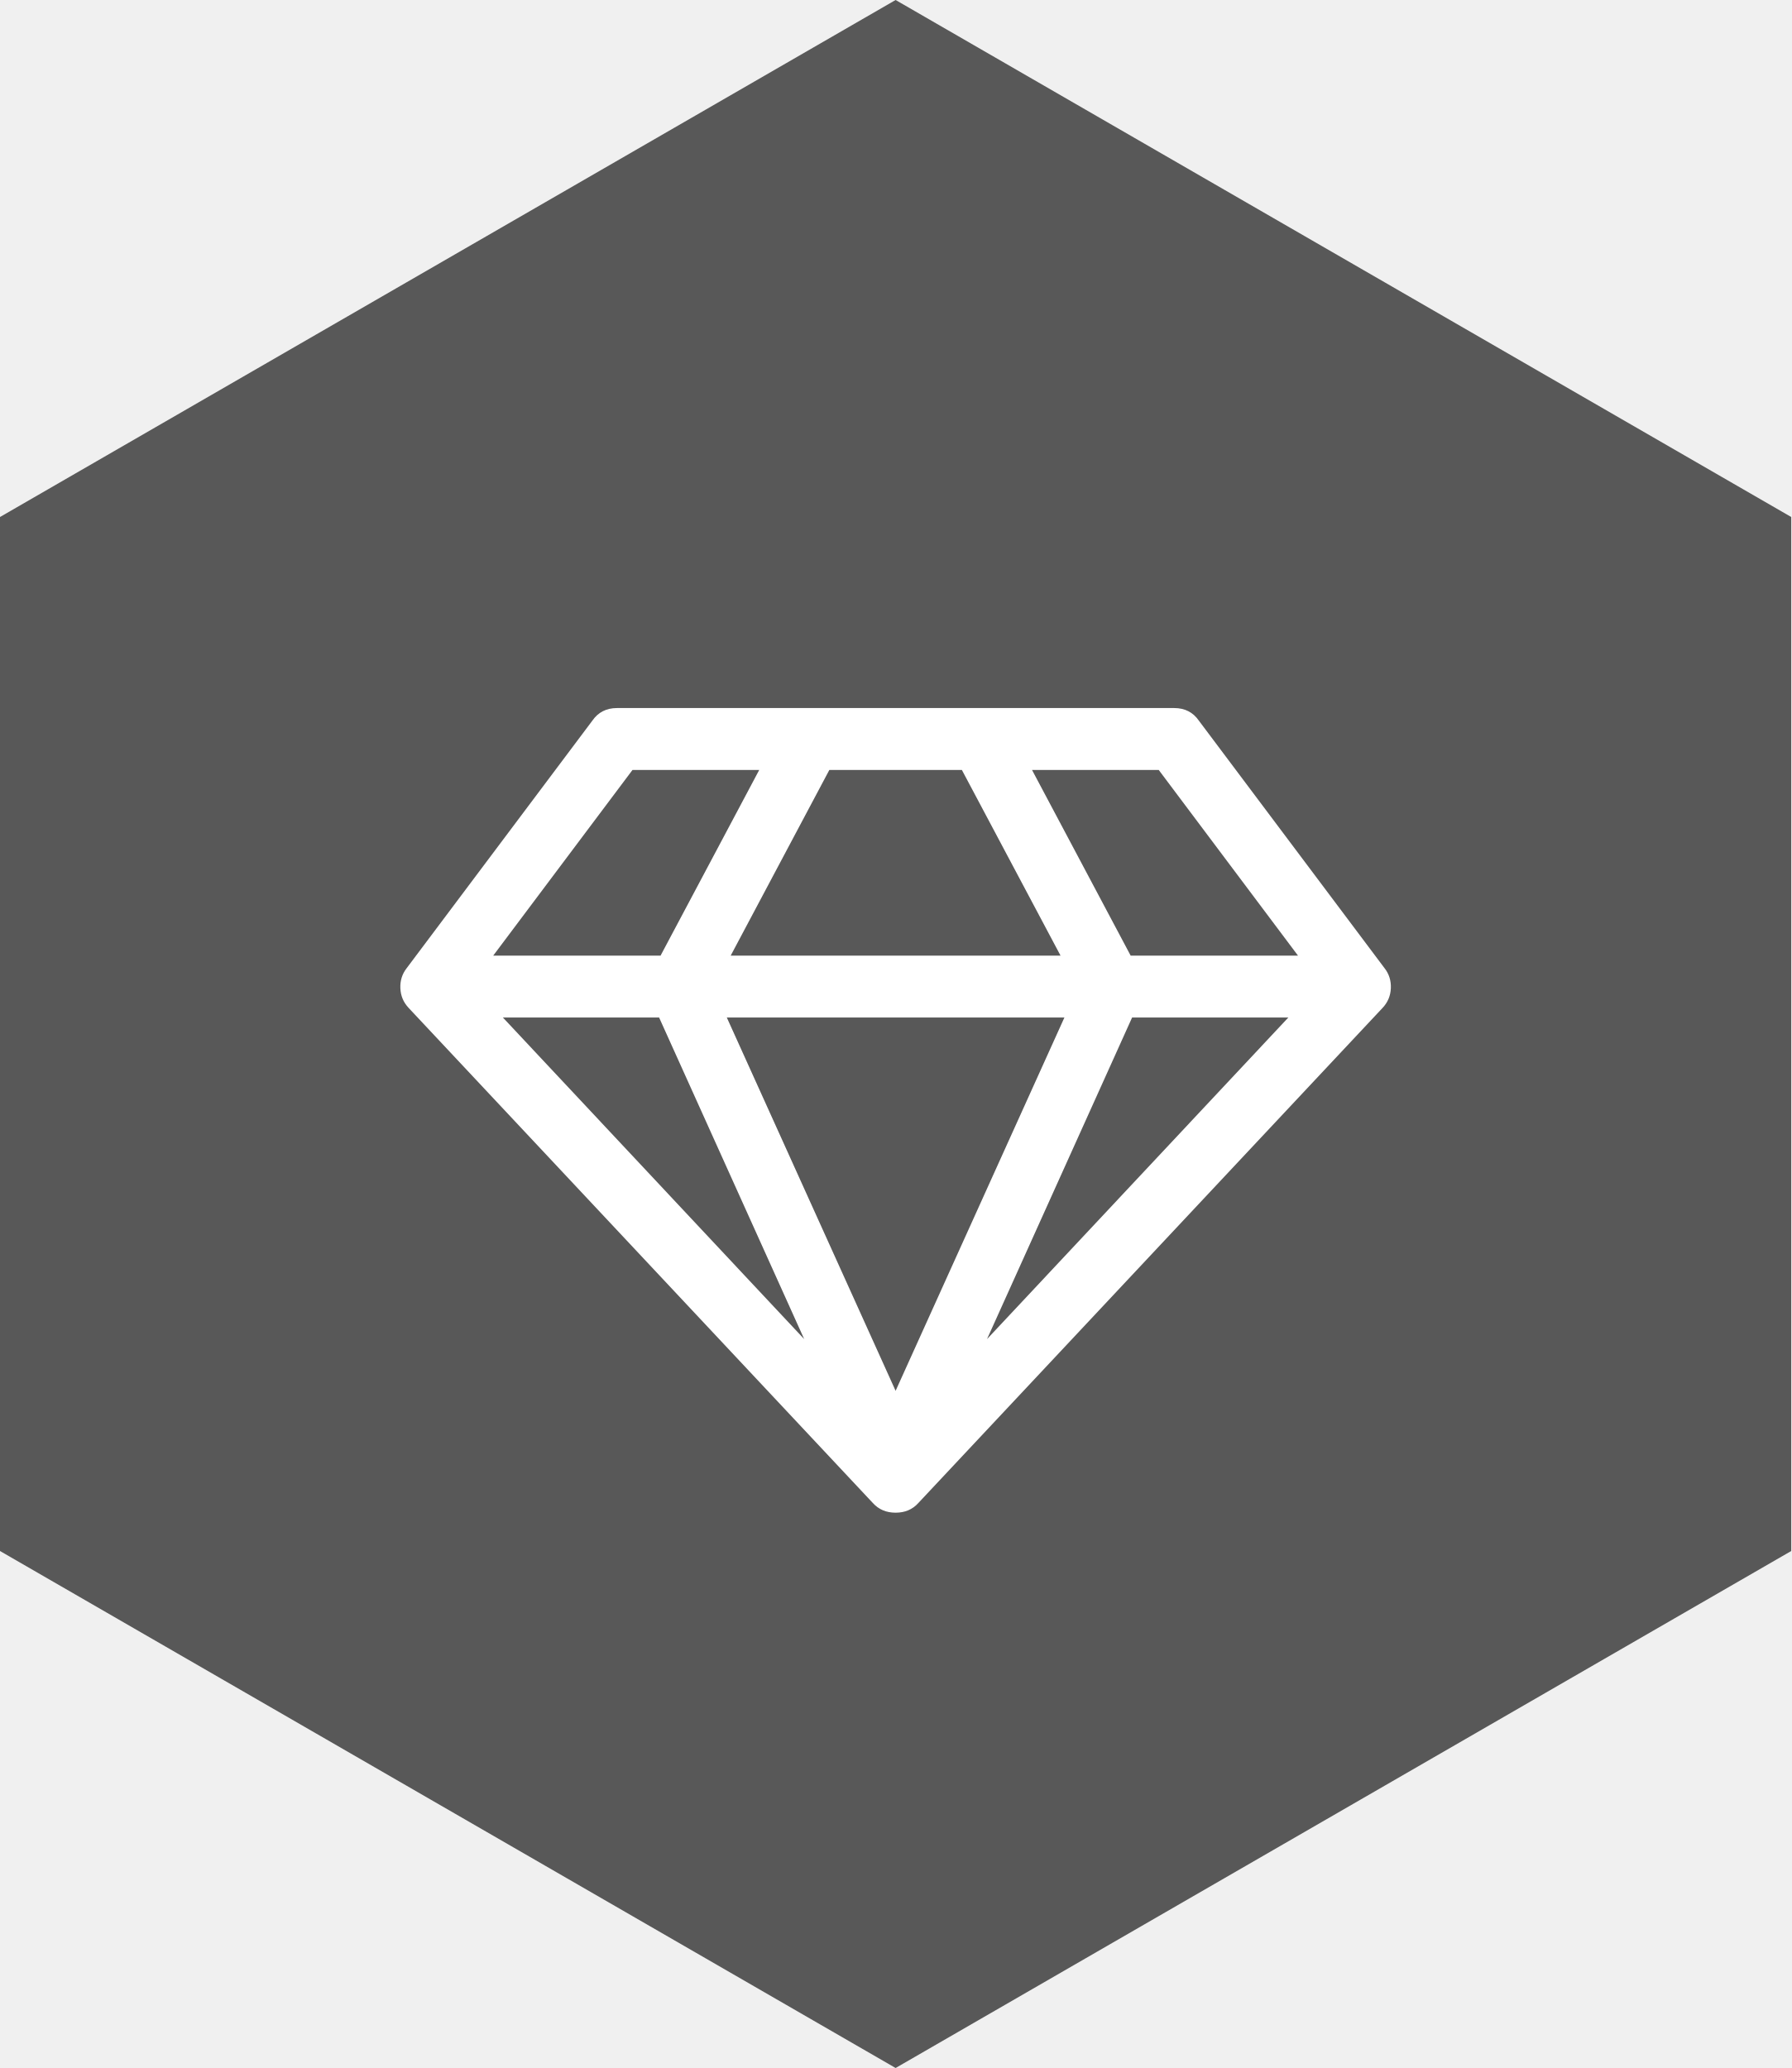
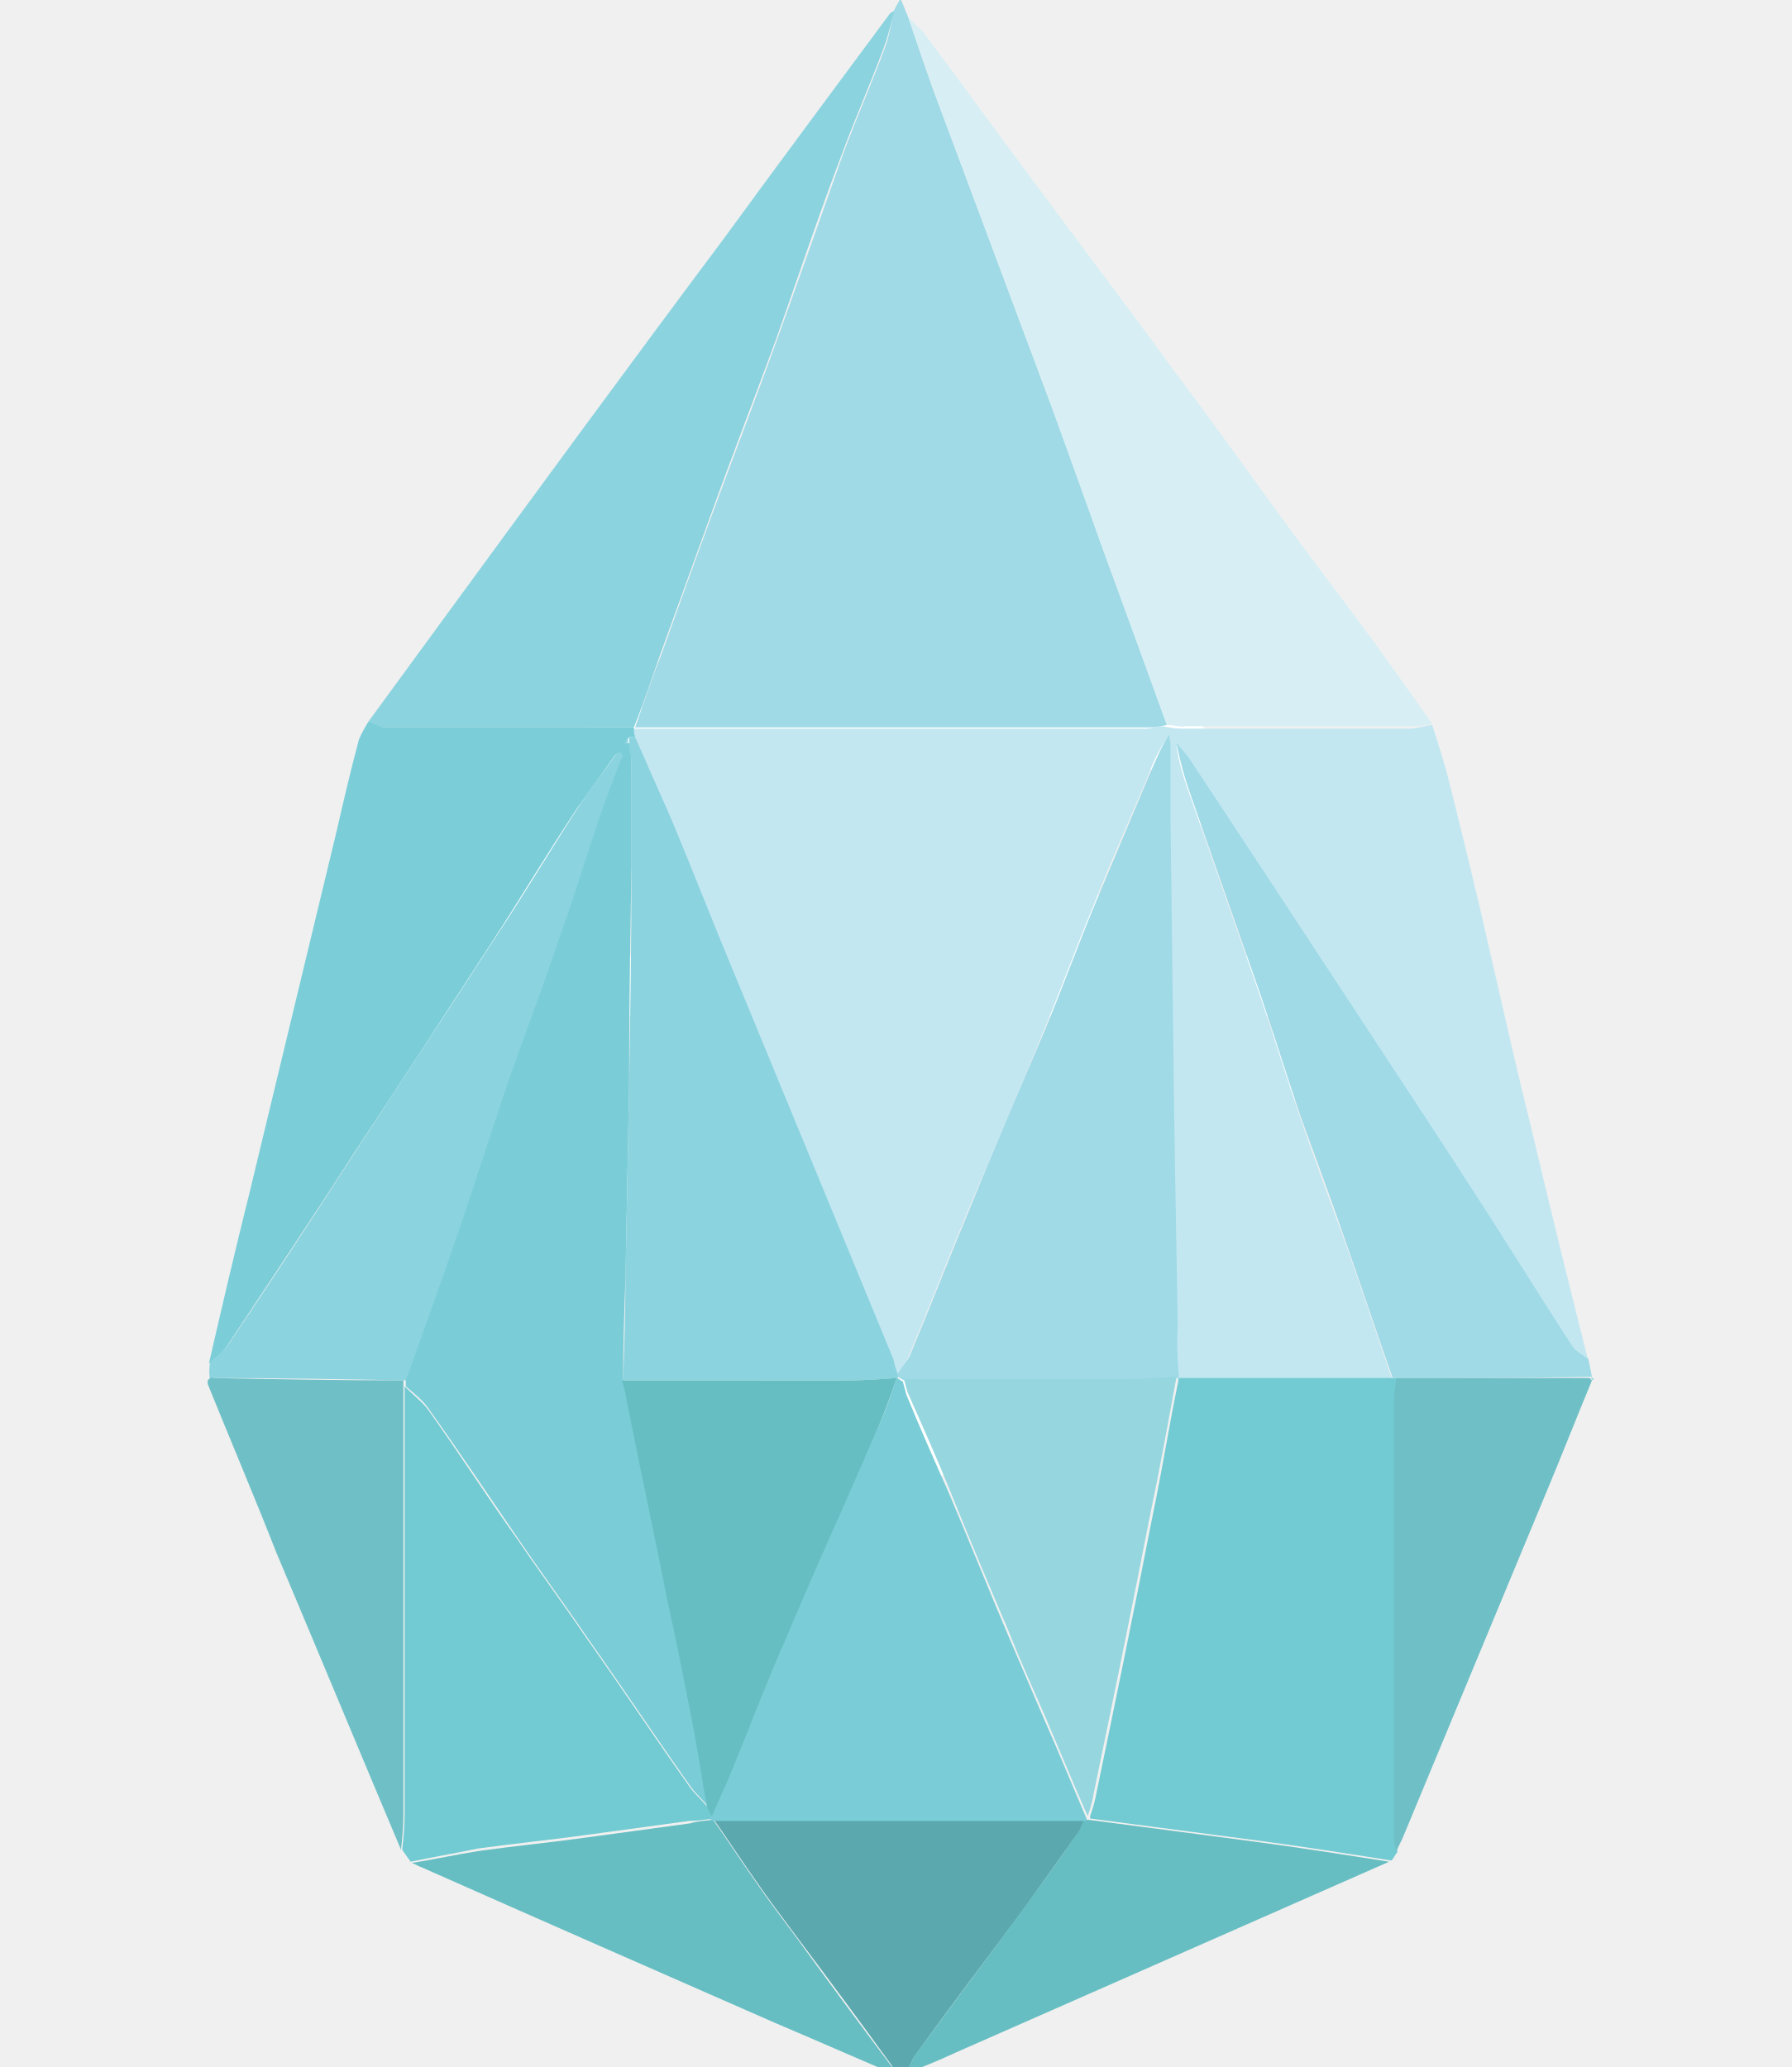
- <svg xmlns="http://www.w3.org/2000/svg" version="1.1" id="Layer_1" x="0px" y="0px" width="149.167px" height="172.243px" viewBox="0 0 149.167 172.243" enable-background="new 0 0 149.167 172.243" xml:space="preserve">
-   <polygon fill="#585858" points="149.167,129.183 74.583,172.243 0,129.183 0,43.061 74.583,0 149.167,43.061 " />
-   <path fill="#FFFFFF" d="M41.88,84.75l25.09,26.783L54.889,84.75H41.88z M74.583,115.841L88.64,84.75H60.527L74.583,115.841z   M55.009,79.594l8.217-15.466H52.673l-11.6,15.466H55.009z M82.196,111.533l25.091-26.783h-13.01L82.196,111.533z M60.849,79.594  h27.469l-8.217-15.466H69.065L60.849,79.594z M94.157,79.594h13.936L96.494,64.128H85.942L94.157,79.594z M99.835,60.02  l15.467,20.621c0.376,0.483,0.55,1.04,0.523,1.671c-0.027,0.632-0.257,1.174-0.686,1.632l-38.664,41.243  c-0.483,0.536-1.113,0.804-1.893,0.804c-0.778,0-1.408-0.268-1.892-0.804L34.026,83.944c-0.429-0.457-0.658-1-0.685-1.632  c-0.027-0.631,0.147-1.188,0.523-1.671L49.331,60.02c0.484-0.699,1.168-1.047,2.054-1.047h46.398  C98.667,58.973,99.353,59.322,99.835,60.02z" />
+ <svg xmlns="http://www.w3.org/2000/svg" version="1.1" id="Layer_1" x="0px" y="0px" viewBox="0 0 149.2 172.2" style="enable-background:new 0 0 149.2 172.2;" xml:space="preserve">
+   <style type="text/css">
+ 	.st0{fill:#FFFFFF;}
+ 	.st1{fill:#C3E7F1;}
+ 	.st2{fill:#9FDAE6;}
+ 	.st3{fill:#72CBD2;}
+ 	.st4{fill:#8BD3DF;}
+ 	.st5{fill:#D7EFF4;}
+ 	.st6{fill:#7BCED8;}
+ 	.st7{fill:#8AD3DF;}
+ 	.st8{fill:#5BA9AF;}
+ 	.st9{fill:#6FC0C6;}
+ 	.st10{fill:#66BEC2;}
+ 	.st11{fill:#7ACDD7;}
+ 	.st12{fill:#95D6DF;}
+ </style>
+   <path class="st0" d="M41.9,84.7L67,111.5L54.9,84.7H41.9z M74.6,115.8l14.1-31.1H60.5L74.6,115.8z M55,79.6l8.2-15.5H52.7L41.1,79.6  C41.1,79.6,55,79.6,55,79.6z M82.2,111.5l25.1-26.8h-13L82.2,111.5z M60.8,79.6h27.5l-8.2-15.5h-11L60.8,79.6z M94.2,79.6h13.9  L96.5,64.1H85.9L94.2,79.6z M99.8,60l15.5,20.6c0.4,0.5,0.6,1,0.5,1.7c0,0.6-0.3,1.2-0.7,1.6l-38.7,41.2c-0.5,0.5-1.1,0.8-1.9,0.8  c-0.8,0-1.4-0.3-1.9-0.8L34,83.9c-0.4-0.5-0.7-1-0.7-1.6c0-0.6,0.1-1.2,0.5-1.7L49.3,60c0.5-0.7,1.2-1,2.1-1h46.4  C98.7,59,99.4,59.3,99.8,60z" />
+   <g>
+     <path class="st1" d="M119.3,60.4c0.5,1.6,1,3.1,1.4,4.7c1.2,4.8,2.4,9.7,3.5,14.6c1.1,4.8,2.2,9.7,3.4,14.5   c1.5,6.4,3.1,12.8,4.7,19.2c-0.4-0.3-1-0.6-1.3-1c-2.8-4.3-5.5-8.7-8.3-13c-2.9-4.4-5.8-8.9-8.7-13.3c-2.8-4.3-5.6-8.5-8.4-12.8   c-2.1-3.2-4.3-6.5-6.4-9.7c-0.4-0.5-0.8-1-1.2-1.5c0.2,1.6,0.7,3,1.2,4.4c1.9,5.4,3.8,10.9,5.7,16.3c1.2,3.5,2.3,7.1,3.5,10.6   c1.1,3.2,2.3,6.4,3.5,9.7c1.4,3.9,2.7,7.9,4.1,11.9c-6,0-11.9,0-17.9,0c-0.1-1.4-0.2-2.8-0.2-4.2c-0.1-5.9-0.2-11.8-0.3-17.7   c-0.1-8.1-0.2-16.3-0.3-24.4c0-2.1,0-4.2,0-6.3c0-0.3,0-0.6-0.1-0.9c-0.7,1-1.2,2.1-1.6,3.2c-1.5,3.6-3.1,7.1-4.5,10.7   c-1.5,3.6-2.8,7.2-4.3,10.8c-1.9,4.7-3.9,9.3-5.9,14c-1.8,4.3-3.5,8.7-5.3,13c-0.2,0.6-0.7,1-1,1.5c-0.2-0.5-0.3-1-0.5-1.4   c-2.2-5.3-4.4-10.7-6.6-16c-2.2-5.3-4.4-10.7-6.6-16c-1.8-4.3-3.5-8.7-5.3-13c-0.9-2.3-2-4.5-3-6.8c0-0.3,0-0.5-0.1-0.8l0,0   c14.3,0,28.6,0,42.9,0c0.5,0,1-0.2,1.4-0.2c0.6,0.1,1.1,0.2,1.7,0.2c6.3,0,12.7,0,19,0C118.4,60.6,118.9,60.4,119.3,60.4z" />
+     <path class="st2" d="M97.2,60.4c-0.5,0.1-1,0.2-1.4,0.2c-14.3,0-28.6,0-42.9,0c0.7-2,1.4-4.1,2.2-6.1c1.4-3.9,2.8-7.8,4.2-11.6   c1.8-4.9,3.7-9.8,5.5-14.8c1.8-5,3.6-10.1,5.4-15.2c1.1-3,2.4-5.9,3.5-8.9c0.4-1,0.5-2.1,0.8-3.2c0.1-0.2,0.2-0.4,0.5-0.9   c0.3,0.6,0.4,1,0.6,1.4c0.9,2.6,1.7,5.1,2.7,7.7c3.1,8.3,6.2,16.6,9.3,24.9c1.5,4.1,3,8.3,4.5,12.5C93.8,51,95.5,55.7,97.2,60.4z" />
+     <path class="st3" d="M98.2,114.8c6,0,11.9,0,17.9,0c0.1,0,0.2,0,0.3,0c-0.1,0.7-0.2,1.4-0.2,2.1c0,12,0,24.1,0,36.1   c0,0.4,0.1,0.9,0.2,1.3c-0.2,0.2-0.3,0.5-0.5,0.7c-3.8-0.6-7.6-1.2-11.4-1.7c-4.6-0.6-9.1-1.2-13.7-1.8c0-0.1,0-0.2,0-0.2   c0.2-0.6,0.4-1.2,0.5-1.8c1.6-7.7,3.2-15.5,4.7-23.2c0.8-3.8,1.4-7.7,2.2-11.5C98,114.8,98.1,114.8,98.2,114.8z" />
+     <path class="st4" d="M74.5,0.9C74.2,1.9,74,3,73.6,4c-1.1,3-2.4,5.9-3.5,8.9c-1.9,5-3.6,10.1-5.4,15.2c-1.8,4.9-3.7,9.8-5.5,14.8   c-1.4,3.9-2.8,7.7-4.2,11.6c-0.7,2-1.4,4.1-2.2,6.1c0,0,0,0,0,0c-6.9,0-13.8,0-20.7,0c-0.5,0-1-0.3-1.4-0.5   c1.9-2.6,3.8-5.2,5.7-7.8C44.3,41.5,52.2,30.7,60.2,20C64.8,13.7,69.4,7.5,74,1.3C74.1,1.1,74.3,1,74.5,0.9z" />
+     <path class="st5" d="M97.2,60.4c-1.7-4.7-3.4-9.3-5.1-14c-1.5-4.2-3-8.3-4.5-12.5c-3.1-8.3-6.2-16.6-9.3-24.9   c-0.9-2.5-1.8-5.1-2.7-7.7C76,1.9,76.6,2.3,77,2.8c3.2,4.3,6.4,8.7,9.6,13c3.7,5,7.5,10,11.2,15.1c2.8,3.7,5.5,7.5,8.2,11.2   c2.4,3.3,4.8,6.5,7.2,9.7c2.1,2.8,4.1,5.7,6.1,8.5c-0.5,0.1-1,0.2-1.5,0.2c-6.3,0-12.7,0-19,0C98.3,60.6,97.8,60.4,97.2,60.4z" />
+     <path class="st6" d="M30.7,60.1c0.5,0.2,1,0.5,1.4,0.5c6.9,0,13.8,0,20.7,0c0,0.3,0,0.5,0.1,0.8c-0.2,0-0.3,0-0.5,0   c-0.1,0.2-0.2,0.3-0.3,0.5c0,0,0,0.1-0.1,0.1c0,0,0-0.1,0.1-0.1c0.1,0,0.2,0,0.3,0c0.1,0.4,0.2,0.8,0.2,1.3c-0.3,0-0.5,0-0.8,0   c-0.2-0.7-0.5-0.4-0.7-0.1c-1,1.4-2,2.8-3,4.2c-2.4,3.6-4.6,7.3-7,11c-3.9,6-7.8,12-11.7,17.9c-3.4,5.3-6.9,10.5-10.4,15.8   c-0.4,0.6-1,1.1-1.6,1.6c1.1-4.8,2.2-9.5,3.4-14.3c2.4-10,4.8-19.9,7.2-29.9c0.6-2.6,1.2-5.2,1.9-7.8   C30.1,61.1,30.4,60.6,30.7,60.1z" />
+     <path class="st3" d="M34.2,155.1c-0.2-0.3-0.5-0.7-0.7-1c0.1-0.9,0.2-1.9,0.2-2.8c0-11.9,0-23.8,0-35.8c0.7,0.7,1.5,1.3,2,2   c2.5,3.5,4.8,7.1,7.3,10.6c1.9,2.8,3.9,5.5,5.8,8.3c2.9,4.1,5.7,8.3,8.6,12.4c0.4,0.6,1,1.1,1.5,1.7c0.2,0.2,0.3,0.5,0.5,0.7   c0,0.1,0,0.2,0,0.3l0,0c-0.7,0.1-1.3,0.2-2,0.2c-2.9,0.4-5.9,0.8-8.8,1.2c-2.9,0.4-5.9,0.7-8.8,1.1   C37.9,154.4,36.1,154.7,34.2,155.1z" />
+     <path class="st2" d="M116.3,114.8c-0.1,0-0.2,0-0.3,0c-1.4-4-2.7-7.9-4.1-11.9c-1.1-3.2-2.3-6.4-3.5-9.7c-1.2-3.5-2.3-7.1-3.5-10.6   c-1.9-5.4-3.8-10.9-5.7-16.3c-0.5-1.4-0.9-2.8-1.2-4.4c0.4,0.5,0.9,1,1.2,1.5c2.1,3.2,4.3,6.5,6.4,9.7c2.8,4.3,5.6,8.5,8.4,12.8   c2.9,4.4,5.8,8.8,8.7,13.3c2.8,4.3,5.5,8.7,8.3,13c0.3,0.4,0.8,0.7,1.3,1c0.1,0.5,0.2,1,0.3,1.5c-0.1,0-0.2,0-0.2,0   C127.1,114.8,121.7,114.8,116.3,114.8z" />
+     <path class="st7" d="M17.5,113.5c0.5-0.5,1.2-1,1.6-1.6c3.5-5.2,7-10.5,10.4-15.8c3.9-6,7.8-11.9,11.7-17.9c2.4-3.6,4.6-7.3,7-11   c0.9-1.4,2-2.8,3-4.2c0.3-0.4,0.5-0.6,0.7,0.1c-0.7,1.8-1.4,3.6-2,5.4c-1.1,3.3-2.2,6.6-3.3,9.9c-1.4,4.1-3,8.2-4.4,12.4   c-1.3,3.6-2.4,7.3-3.6,10.9c-1.5,4.5-3.2,8.9-4.7,13.3c-5.4-0.1-10.7-0.2-16.1-0.2c-0.1,0.1-0.2,0.2-0.2,0.2c0,0.1,0,0.2,0,0.3   C17.4,114.7,17.4,114.1,17.5,113.5z" />
+     <path class="st8" d="M75.5,172.7c-0.3,0-0.7,0-1,0c-0.1-0.2-0.1-0.4-0.2-0.6c-2.6-3.6-5.2-7.1-7.9-10.7c-1.2-1.6-2.4-3.2-3.5-4.8   c-1.2-1.7-2.3-3.4-3.5-5.1c0,0,0,0,0,0c10.3,0,20.7,0,31,0c-0.2,0.4-0.3,0.8-0.6,1.2c-1.6,2.2-3.2,4.5-4.8,6.7   c-2.9,3.9-5.8,7.7-8.6,11.6C75.9,171.6,75.8,172.2,75.5,172.7z" />
+     <path class="st9" d="M116.3,114.8c5.4,0,10.7,0,16.1,0c0.1,0.1,0.1,0.1,0.2,0.2c-1.2,2.9-2.3,5.7-3.5,8.6   c-4.1,9.9-8.2,19.7-12.3,29.6c-0.2,0.4-0.4,0.8-0.5,1.1c-0.1-0.4-0.2-0.9-0.2-1.3c0-12,0-24.1,0-36.1   C116.1,116.2,116.2,115.5,116.3,114.8z" />
+     <path class="st9" d="M17.3,115.3c0-0.1,0-0.2,0-0.3c0.1-0.1,0.2-0.2,0.2-0.2c5.4,0.1,10.7,0.2,16.1,0.2c0,0.2,0,0.3,0,0.5   c0,11.9,0,23.8,0,35.8c0,0.9-0.1,1.9-0.2,2.8c-3.5-8.3-6.9-16.5-10.4-24.8C21.2,124.7,19.2,120,17.3,115.3z" />
+     <path class="st10" d="M59.4,151.6c1.2,1.7,2.3,3.4,3.5,5.1c1.1,1.6,2.3,3.2,3.5,4.8c2.6,3.6,5.2,7.1,7.9,10.7   c0.1,0.2,0.1,0.4,0.2,0.6c-3.3-1.4-6.7-2.9-10-4.3c-9.8-4.3-19.6-8.6-29.3-12.9c-0.3-0.1-0.6-0.3-0.9-0.4c1.9-0.3,3.7-0.7,5.6-1   c2.9-0.4,5.9-0.7,8.8-1.1c2.9-0.4,5.9-0.8,8.8-1.2C58.1,151.7,58.7,151.7,59.4,151.6z" />
+     <path class="st10" d="M75.5,172.7c0.3-0.6,0.5-1.2,0.8-1.6c2.9-3.9,5.7-7.7,8.6-11.6c1.6-2.2,3.2-4.4,4.8-6.7   c0.3-0.4,0.4-0.8,0.6-1.2c0.1,0,0.2,0,0.3,0c4.6,0.6,9.2,1.2,13.7,1.8c3.8,0.5,7.6,1.1,11.4,1.7c-12,5.3-24.1,10.6-36.1,15.9   C78.3,171.6,76.9,172.2,75.5,172.7z" />
+     <path class="st3" d="M132.7,115c-0.1-0.1-0.1-0.1-0.2-0.2c0.1,0,0.2,0,0.2,0C132.7,114.9,132.7,115,132.7,115z" />
+     <path class="st2" d="M98.2,114.8c-0.1,0-0.1,0-0.2,0c-1.6,0.1-3.2,0.2-4.8,0.2c-6,0-11.9,0-17.9,0c-0.2-0.1-0.3-0.2-0.5-0.3   c0-0.1,0-0.2,0-0.3c0.3-0.5,0.8-1,1-1.5c1.8-4.3,3.5-8.7,5.3-13c1.9-4.7,3.9-9.3,5.9-14c1.5-3.6,2.8-7.2,4.3-10.8   c1.5-3.6,3-7.1,4.5-10.7c0.5-1.1,0.9-2.2,1.6-3.2c0,0.3,0.1,0.6,0.1,0.9c0,2.1,0,4.2,0,6.3c0.1,8.1,0.2,16.3,0.3,24.4   c0.1,5.9,0.2,11.8,0.3,17.7C98,112,98.1,113.4,98.2,114.8z" />
+     <path class="st4" d="M74.8,114.5c0,0.1,0,0.2,0,0.3c0,0,0,0,0,0c-1.4,0.1-2.7,0.2-4.1,0.2c-6.3,0-12.5,0-18.8,0   c0.1-2.8,0.2-5.7,0.2-8.5c0.1-5.3,0.2-10.6,0.3-15.8c0.1-6.2,0.2-12.4,0.2-18.6c0-3,0-6,0-8.9c-0.1-0.4-0.2-0.8-0.2-1.3   c0-0.2,0-0.3,0-0.5c0.2,0,0.3,0,0.5,0c1,2.3,2,4.5,3,6.8c1.8,4.3,3.5,8.7,5.3,13c2.2,5.3,4.4,10.7,6.6,16c2.2,5.3,4.4,10.7,6.6,16   C74.5,113.6,74.6,114.1,74.8,114.5z" />
+     <path class="st11" d="M74.7,114.8c0.2,0.1,0.3,0.2,0.5,0.3c0.1,0.4,0.2,0.7,0.3,1.1c1.1,2.7,2.3,5.4,3.5,8.1c1.7,4,3.3,8,5,12   c1,2.3,2,4.7,3,7c1.2,2.7,2.3,5.4,3.5,8.2c0,0.1,0,0.2,0,0.2c-0.1,0-0.2,0-0.3,0c-10.3,0-20.7,0-31,0c0-0.1,0-0.2,0-0.3   c0.5-1.1,1-2.3,1.5-3.4c1.6-3.9,3.2-7.8,4.8-11.7c2.3-5.4,4.8-10.9,7.1-16.3C73.5,118.3,74.1,116.5,74.7,114.8   C74.7,114.8,74.7,114.8,74.7,114.8z" />
+     <path class="st12" d="M90.6,151.3c-1.2-2.7-2.3-5.4-3.5-8.2c-1-2.3-2.1-4.7-3-7c-1.7-4-3.4-8-5-12c-1.1-2.7-2.3-5.4-3.5-8.1   c-0.1-0.3-0.2-0.7-0.3-1.1c6,0,11.9,0,17.9,0c1.6,0,3.2-0.1,4.8-0.2c-0.7,3.8-1.4,7.7-2.2,11.5c-1.5,7.7-3.1,15.5-4.7,23.2   C91,150.1,90.8,150.7,90.6,151.3z" />
+     <path class="st11" d="M52.6,63.1c0,3,0,6,0,8.9c-0.1,6.2-0.2,12.4-0.2,18.6c-0.1,5.3-0.2,10.6-0.3,15.8c-0.1,2.8-0.2,5.7-0.2,8.5   c0.1,0.6,0.2,1.1,0.4,1.7c1.1,5.6,2.3,11.1,3.4,16.7c0.7,3.6,1.5,7.2,2.2,10.8c0.4,2.1,0.7,4.3,1.1,6.4c-0.5-0.6-1.1-1.1-1.5-1.7   c-2.9-4.1-5.7-8.3-8.6-12.4c-1.9-2.8-3.9-5.5-5.8-8.3c-2.4-3.5-4.8-7.1-7.3-10.6c-0.5-0.8-1.3-1.4-2-2c0-0.2,0-0.3,0-0.5   c1.6-4.4,3.2-8.9,4.7-13.3c1.2-3.6,2.4-7.3,3.6-10.9c1.4-4.1,3-8.2,4.4-12.4c1.2-3.3,2.2-6.6,3.3-9.9c0.6-1.8,1.3-3.6,2-5.4   C52.1,63.1,52.3,63.1,52.6,63.1z" />
+     <path class="st7" d="M52.3,61.4c0,0.2,0,0.3,0,0.5c-0.1,0-0.2,0-0.3,0l0,0C52.2,61.7,52.2,61.5,52.3,61.4z" />
+     <path class="st7" d="M52.1,61.9c0,0,0,0.1-0.1,0.1C52,61.9,52,61.9,52.1,61.9L52.1,61.9z" />
+     <path class="st10" d="M58.9,150.6c-0.4-2.1-0.7-4.3-1.1-6.4c-0.7-3.6-1.4-7.2-2.2-10.8c-1.1-5.6-2.3-11.1-3.4-16.7   c-0.1-0.6-0.2-1.1-0.4-1.7c6.3,0,12.5,0,18.8,0c1.4,0,2.7-0.1,4.1-0.2c-0.6,1.7-1.2,3.4-2,5.1c-2.3,5.4-4.8,10.8-7.1,16.3   c-1.7,3.9-3.2,7.8-4.8,11.7c-0.5,1.1-1,2.3-1.5,3.4C59.2,151.1,59,150.8,58.9,150.6z" />
+     <path class="st11" d="M17.6,114.8c-0.1,0.1-0.2,0.2-0.2,0.2C17.4,115,17.5,114.9,17.6,114.8z" />
+   </g>
</svg>
